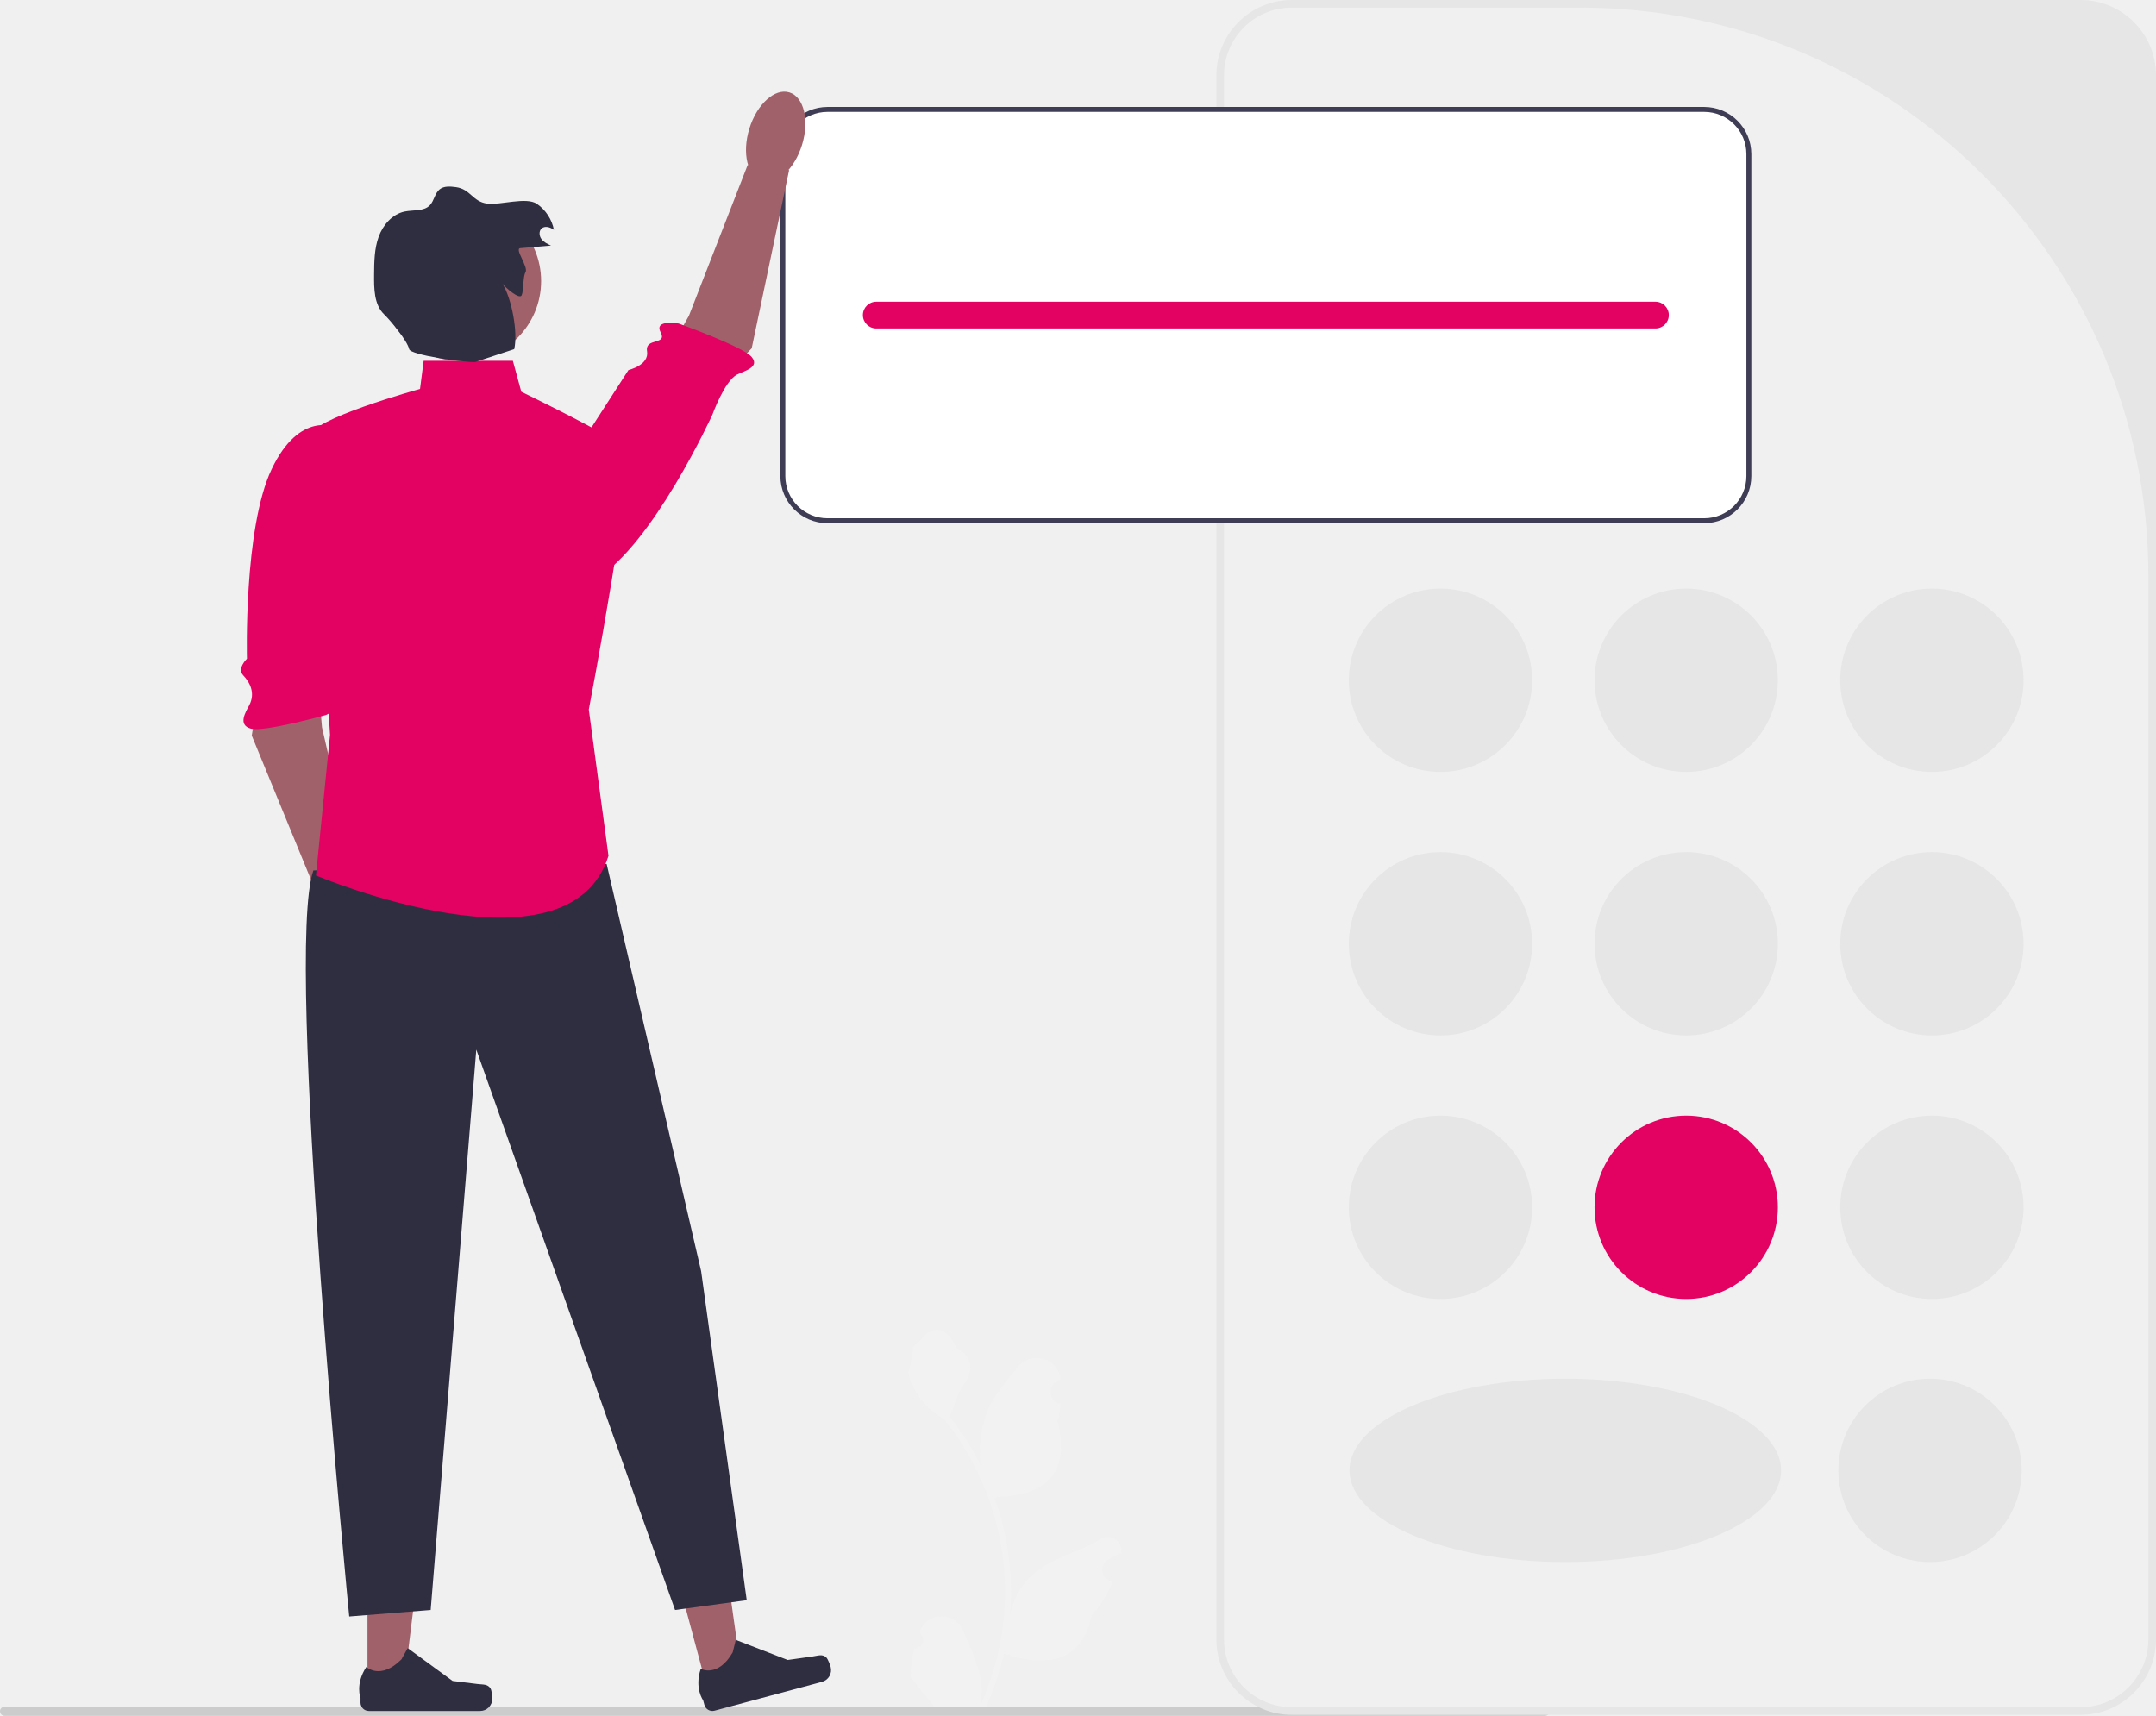
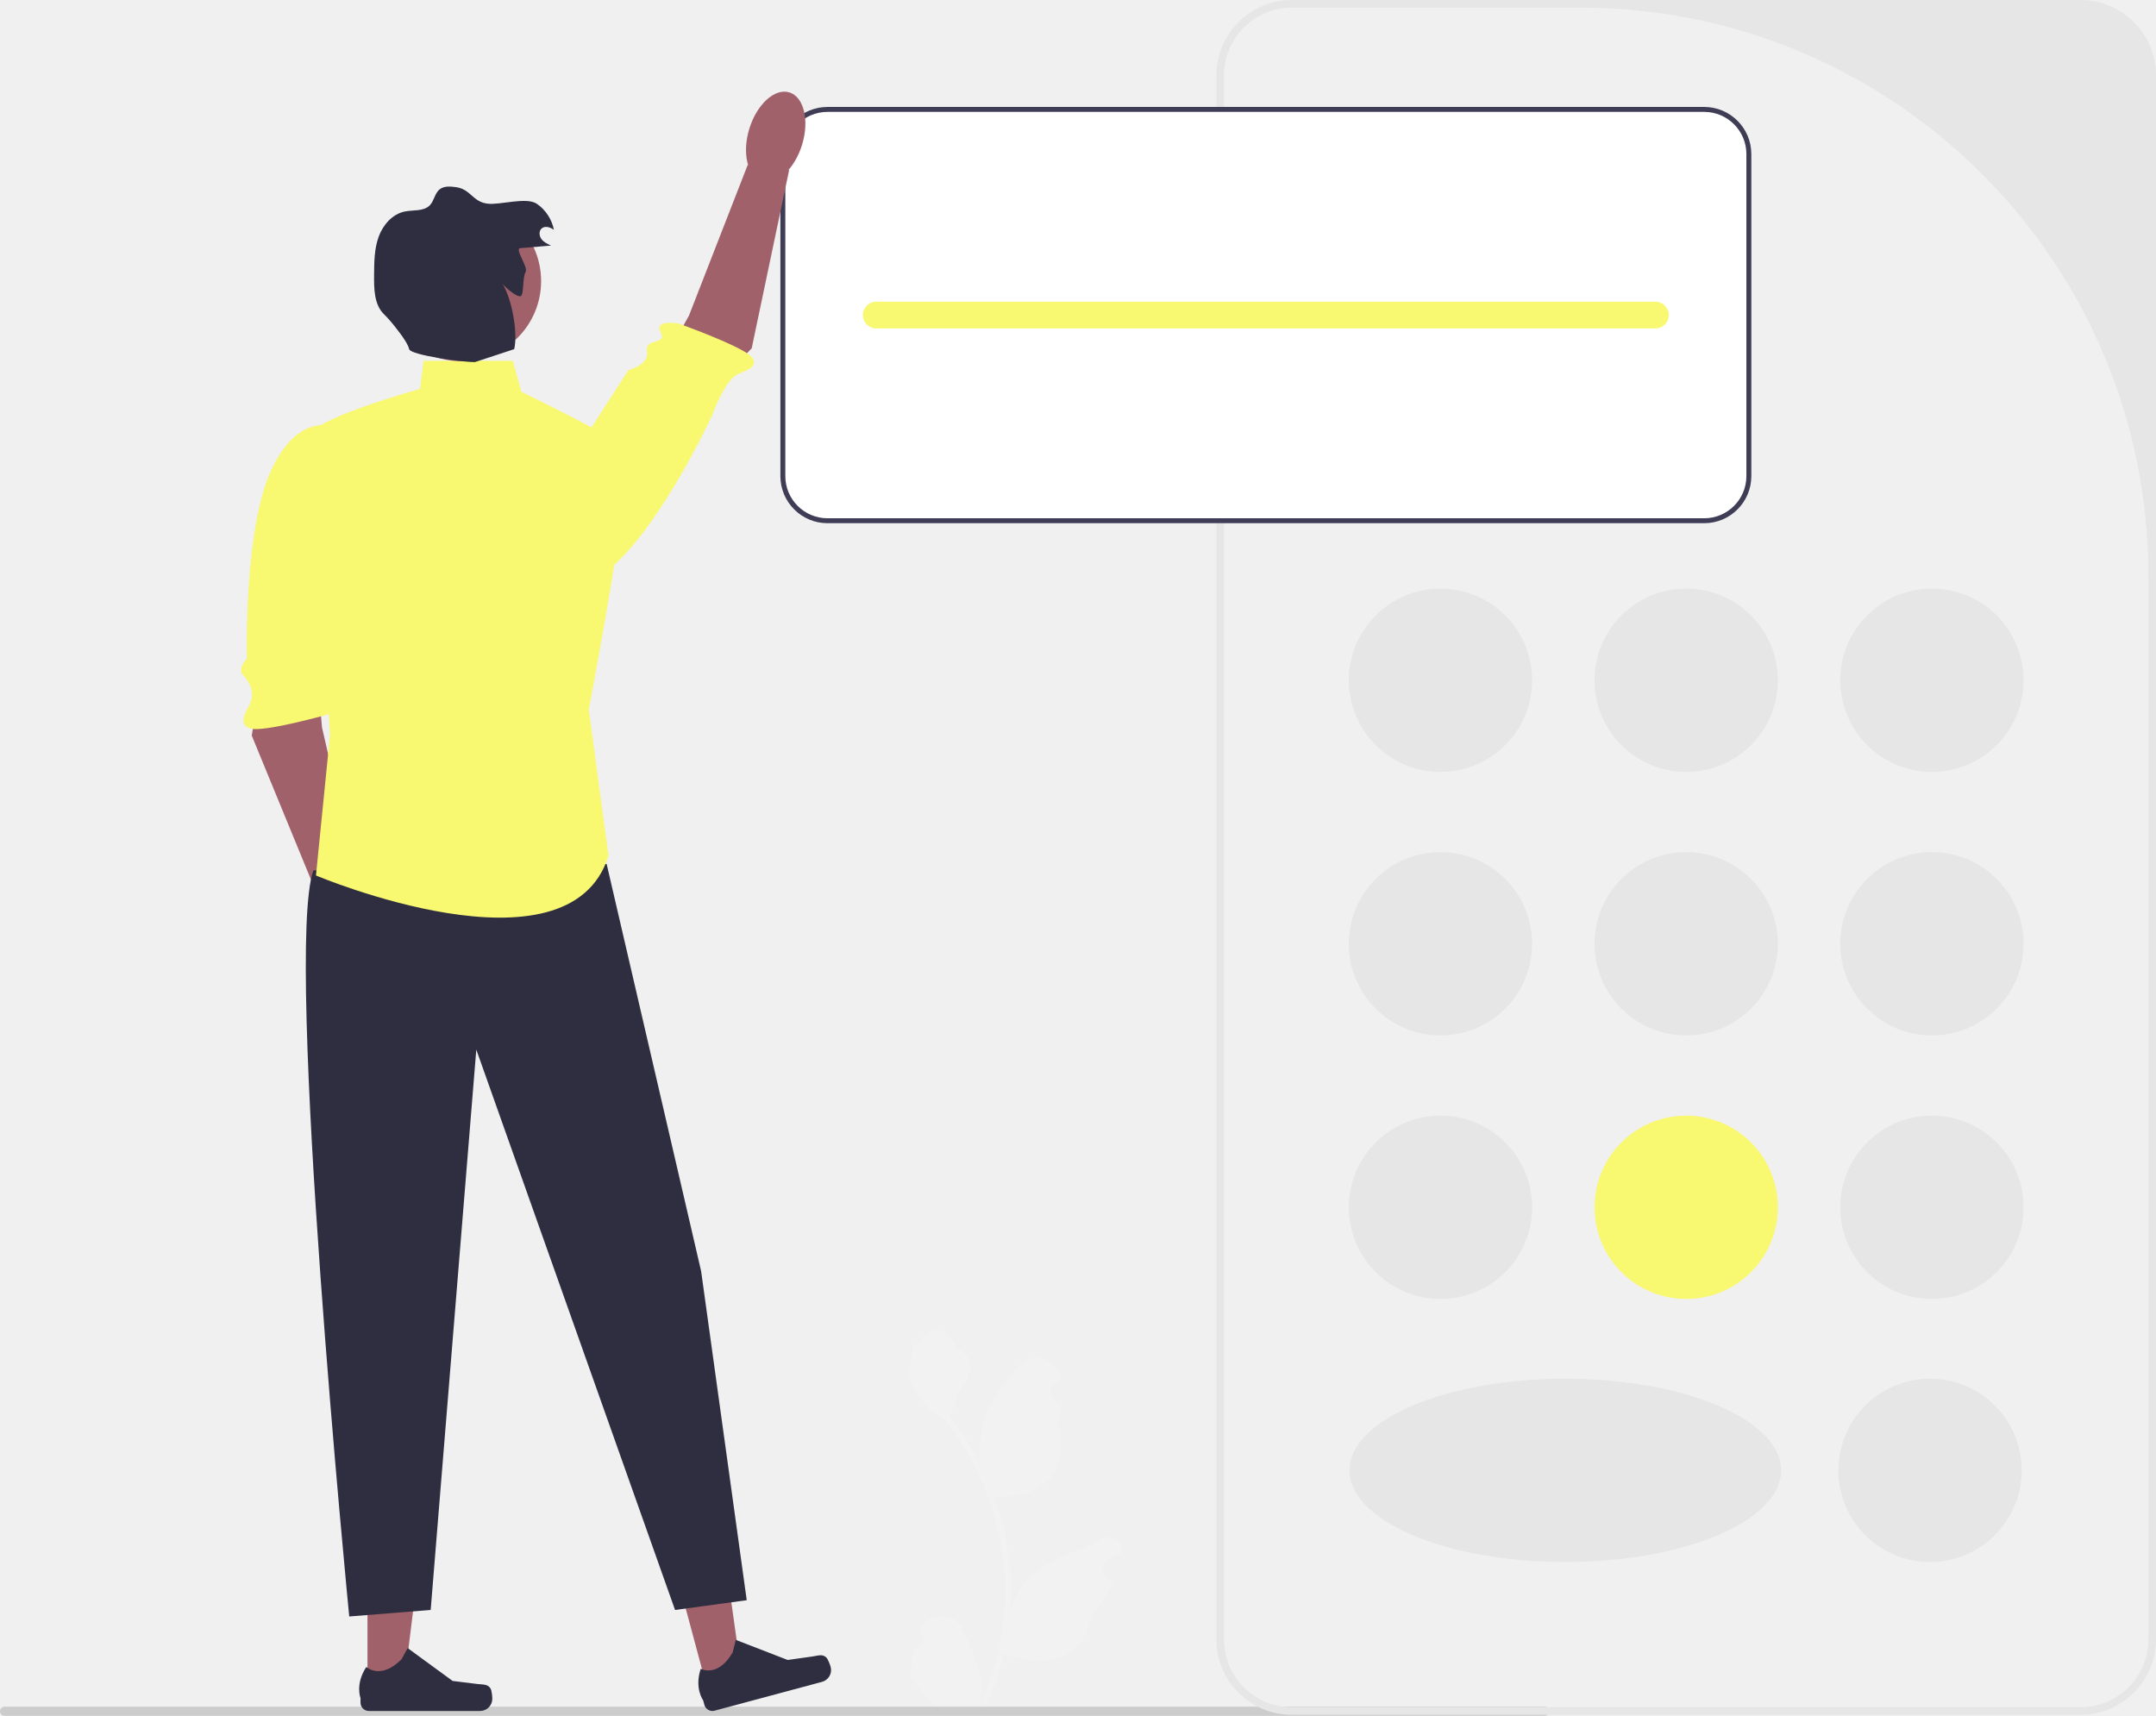
<svg xmlns="http://www.w3.org/2000/svg" width="564.468" height="449.265" viewBox="0 0 564.468 449.265">
  <path d="M239.346,431.63c2.066,.129,3.208-2.437,1.645-3.933l-.155-.618c.02-.05,.041-.099,.062-.148,2.089-4.982,9.17-4.947,11.241,.042,1.839,4.428,4.179,8.864,4.756,13.546,.258,2.067,.142,4.172-.316,6.2,4.308-9.411,6.575-19.687,6.575-30.021,0-2.597-.142-5.193-.433-7.783-.239-2.119-.568-4.224-.995-6.31-2.306-11.277-7.299-22.018-14.5-30.99-3.462-1.892-6.349-4.851-8.093-8.397-.626-1.279-1.117-2.655-1.35-4.056,.394,.052,1.486-5.949,1.188-6.317,.549-.833,1.532-1.247,2.131-2.06,2.982-4.043,7.091-3.337,9.236,2.157,4.582,2.313,4.627,6.148,1.815,9.837-1.789,2.347-2.035,5.522-3.604,8.035,.162,.207,.329,.407,.491,.614,2.961,3.798,5.522,7.88,7.681,12.169-.61-4.766,.291-10.508,1.826-14.21,1.748-4.217,5.025-7.769,7.91-11.415,3.466-4.379,10.573-2.468,11.184,3.083,.006,.054,.012,.107,.017,.161-.429,.242-.848,.499-1.259,.77-2.339,1.547-1.531,5.174,1.241,5.602l.063,.01c-.155,1.544-.42,3.074-.807,4.579,3.702,14.316-4.29,19.53-15.701,19.764-.252,.129-.497,.258-.749,.381,1.156,3.255,2.08,6.594,2.764,9.979,.614,2.99,1.04,6.013,1.279,9.049,.297,3.83,.271,7.68-.052,11.503l.019-.136c.82-4.211,3.107-8.145,6.427-10.87,4.946-4.063,11.933-5.559,17.268-8.824,2.568-1.572,5.859,.459,5.411,3.437l-.022,.143c-.794,.323-1.569,.698-2.319,1.117-.429,.242-.848,.499-1.259,.77-2.339,1.547-1.531,5.174,1.241,5.602l.063,.01c.045,.006,.084,.013,.129,.019-1.363,3.236-3.262,6.239-5.639,8.829-2.315,12.497-12.256,13.683-22.89,10.044h-.006c-1.163,5.064-2.861,10.011-5.044,14.726h-18.02c-.065-.2-.123-.407-.181-.607,1.666,.103,3.346,.006,4.986-.297-1.337-1.641-2.674-3.294-4.011-4.935-.032-.032-.058-.065-.084-.097-.678-.84-1.363-1.673-2.041-2.512l-0-.001c-.042-2.578,.267-5.147,.879-7.64l.001-0Z" fill="#f2f2f2" />
  <path d="M0,448.075c0,.66,.53,1.19,1.19,1.19H404.48c.66,0,1.19-.53,1.19-1.19,0-.66-.53-1.19-1.19-1.19H1.19c-.66,0-1.19,.53-1.19,1.19Z" fill="#ccc" />
  <path d="M544.743,449h-206.551c-10.876,0-19.724-8.849-19.724-19.725V19.725c0-10.876,8.848-19.725,19.724-19.725h206.551c10.876,0,19.725,8.849,19.725,19.725V429.275c0,10.876-8.849,19.725-19.725,19.725ZM338.192,2c-9.789,0-17.724,7.935-17.724,17.724V429.275c0,9.789,7.936,17.725,17.725,17.725h206.551c9.789,0,17.725-7.936,17.725-17.725V150.705c0-82.127-66.577-148.705-148.705-148.705h-75.571Z" fill="#e6e6e6" />
  <g>
    <circle cx="377.134" cy="178.118" r="24" fill="#e6e6e6" />
    <circle cx="505.801" cy="178.118" r="24" fill="#e6e6e6" />
    <circle cx="441.467" cy="178.118" r="24" fill="#e6e6e6" />
  </g>
  <circle cx="377.134" cy="247.118" r="24" fill="#e6e6e6" />
  <circle cx="505.801" cy="247.118" r="24" fill="#e6e6e6" />
  <circle cx="441.467" cy="247.118" r="24" fill="#e6e6e6" />
  <circle cx="377.134" cy="316.118" r="24" fill="#e6e6e6" />
  <circle cx="505.31" cy="385" r="24" fill="#e6e6e6" />
  <ellipse cx="409.81" cy="385" rx="56.5" ry="24" fill="#e6e6e6" />
  <circle cx="505.801" cy="316.118" r="24" fill="#e6e6e6" />
-   <circle cx="441.467" cy="316.118" r="24" fill="#e30162" />
+   <circle cx="441.467" cy="316.118" r="24" fill="#f9f871" />
  <path d="M446.184,28H216.65c-6.806,0-12.34,5.534-12.34,12.34V124.66c0,6.806,5.534,12.34,12.34,12.34h229.534c6.806,0,12.34-5.534,12.34-12.34V40.34c0-6.806-5.534-12.34-12.34-12.34Z" fill="#fff" />
  <path d="M446.184,28H216.65c-6.806,0-12.34,5.534-12.34,12.34V124.66c0,6.806,5.534,12.34,12.34,12.34h229.534c6.806,0,12.34-5.534,12.34-12.34V40.34c0-6.806-5.534-12.34-12.34-12.34Zm11.043,96.66c0,6.092-4.95,11.043-11.043,11.043H216.65c-6.092,0-11.043-4.95-11.043-11.043V40.34c0-6.092,4.95-11.043,11.043-11.043h229.534c6.092,0,11.043,4.95,11.043,11.043V124.66Z" fill="#3f3d56" />
-   <rect x="225.917" y="79" width="211" height="7" rx="3.5" ry="3.5" fill="#e30162" />
+   <rect x="225.917" y="79" width="211" height="7" rx="3.5" ry="3.5" fill="#f9f871" />
  <g>
    <g>
      <polygon points="67.952 180.421 65.908 192.596 84.038 236.7 93.766 231.699 84.298 190.427 82.937 174.676 67.952 180.421" fill="#a0616a" />
-       <path d="M87.966,111.929s-9.493-4.598-16.859,10.939c-7.366,15.537-6.454,49.614-6.454,49.614,0,0-2.682,2.554-.98,4.342s3.29,4.626,1.553,7.897c-.915,1.724-3.034,5.097,.435,6.055,3.469,.958,19.698-3.568,19.698-3.568,0,0,6.068-2.718,2.62-4.549-3.448-1.831,1.408-12.905,1.408-12.905l4.012-31.991-5.435-25.833Z" fill="#e30162" />
+       <path d="M87.966,111.929s-9.493-4.598-16.859,10.939c-7.366,15.537-6.454,49.614-6.454,49.614,0,0-2.682,2.554-.98,4.342s3.29,4.626,1.553,7.897c-.915,1.724-3.034,5.097,.435,6.055,3.469,.958,19.698-3.568,19.698-3.568,0,0,6.068-2.718,2.62-4.549-3.448-1.831,1.408-12.905,1.408-12.905l4.012-31.991-5.435-25.833Z" fill="#f9f871" />
      <ellipse cx="91.852" cy="241.931" rx="7.217" ry="12.155" transform="translate(-66.97226 37.62166) rotate(-17.07063)" fill="#a0616a" />
    </g>
    <g>
      <polygon points="185.278 442.57 194.364 440.131 189.282 403.923 175.872 407.522 185.278 442.57" fill="#a0616a" />
      <path d="M216.354,434.01h0c.411,.401,.973,1.898,1.121,2.453h0c.457,1.703-.553,3.454-2.256,3.911l-28.14,7.551c-1.162,.312-2.357-.377-2.668-1.539l-.314-1.172s-2.337-3.148-.635-8.257c0,0,4.474,2.442,8.368-4.308l.807-3.265,13.591,5.261,6.506-.915c1.423-.2,2.592-.724,3.621,.28Z" fill="#2f2e41" />
    </g>
    <g>
      <polygon points="96.211 442.361 105.619 442.36 110.095 406.072 96.209 406.073 96.211 442.361" fill="#a0616a" />
      <path d="M128.444,442.148h0c.293,.493,.447,2.086,.447,2.659h0c0,1.763-1.43,3.193-3.193,3.193h-29.135c-1.203,0-2.178-.975-2.178-2.178v-1.213s-1.441-3.646,1.526-8.139c0,0,3.688,3.518,9.199-1.992l1.625-2.944,11.764,8.603,6.52,.803c1.427,.176,2.691-.027,3.425,1.209Z" fill="#2f2e41" />
    </g>
    <path d="M158.823,226.205l24.739,106.632,11.943,86.159-18.767,2.559-52.037-146.726-11.943,146.726-21.326,1.706s-17.061-174.024-9.384-195.35l76.775-1.706Z" fill="#2f2e41" />
    <g>
      <polygon points="188.269 100.115 196.805 91.196 206.607 44.529 195.751 43.196 180.377 82.65 172.647 96.441 188.269 100.115" fill="#a0616a" />
-       <path d="M133.21,145.505s7.988,14.729,22.815,6.022c14.827-8.708,30.508-42.992,30.508-42.992,0,0,3.131-8.715,6.407-10.444,1.726-.911,6.168-1.894,3.838-4.636-2.33-2.743-19.09-8.739-19.09-8.739,0,0-6.547-1.164-4.725,2.289,1.822,3.453-4.162,1.314-3.558,4.968,.604,3.654-4.862,4.913-4.862,4.913l-31.333,48.62Z" fill="#e30162" />
+       <path d="M133.21,145.505s7.988,14.729,22.815,6.022c14.827-8.708,30.508-42.992,30.508-42.992,0,0,3.131-8.715,6.407-10.444,1.726-.911,6.168-1.894,3.838-4.636-2.33-2.743-19.09-8.739-19.09-8.739,0,0-6.547-1.164-4.725,2.289,1.822,3.453-4.162,1.314-3.558,4.968,.604,3.654-4.862,4.913-4.862,4.913l-31.333,48.62Z" fill="#f9f871" />
      <ellipse cx="203.087" cy="35.81" rx="12.155" ry="7.217" transform="translate(109.0197 219.3257) rotate(-72.86125)" fill="#a0616a" />
    </g>
-     <path d="M134.271,94.473h-23.356l-.945,7.364s-29.456,8.101-28.72,12.519,5.155,78.059,5.155,78.059l-3.682,36.82s66.277,27.984,76.587-5.155l-5.155-38.293s12.519-65.54,9.573-68.486c-2.946-2.946-27.247-14.728-27.247-14.728l-2.209-8.101Z" fill="#e30162" />
+     <path d="M134.271,94.473h-23.356l-.945,7.364s-29.456,8.101-28.72,12.519,5.155,78.059,5.155,78.059l-3.682,36.82s66.277,27.984,76.587-5.155l-5.155-38.293s12.519-65.54,9.573-68.486c-2.946-2.946-27.247-14.728-27.247-14.728l-2.209-8.101Z" fill="#f9f871" />
    <circle cx="120.704" cy="73.601" r="20.964" fill="#a0616a" />
    <path d="M136.229,64.978c2.679-.226,5.357-.453,8.036-.679-.921-.422-1.88-.874-2.493-1.68-.613-.806-.74-2.08,.001-2.77,.866-.807,2.3-.379,3.246,.331-.521-2.721-2.145-5.214-4.423-6.79-2.783-1.925-9.668,.37-13.023-.072-3.871-.51-4.354-3.811-8.226-4.321-1.459-.192-3.101-.337-4.249,.585-1.273,1.022-1.415,2.955-2.538,4.14-1.603,1.692-4.351,1.193-6.632,1.669-3.231,.674-5.667,3.508-6.792,6.611s-1.166,6.479-1.195,9.78c-.032,3.699-.044,7.982,2.632,10.537,1.63,1.557,6.07,6.897,6.55,9.099,.341,1.564,14.234,3.469,17.245,3.382l10.263-3.382c1.009-4.441-.66-13.227-3.058-17.099,.79,1.043,4.442,4.183,5,3s.305-4.892,1-6c.877-1.399-2.988-6.201-1.343-6.34Z" fill="#2f2e41" />
  </g>
</svg>
